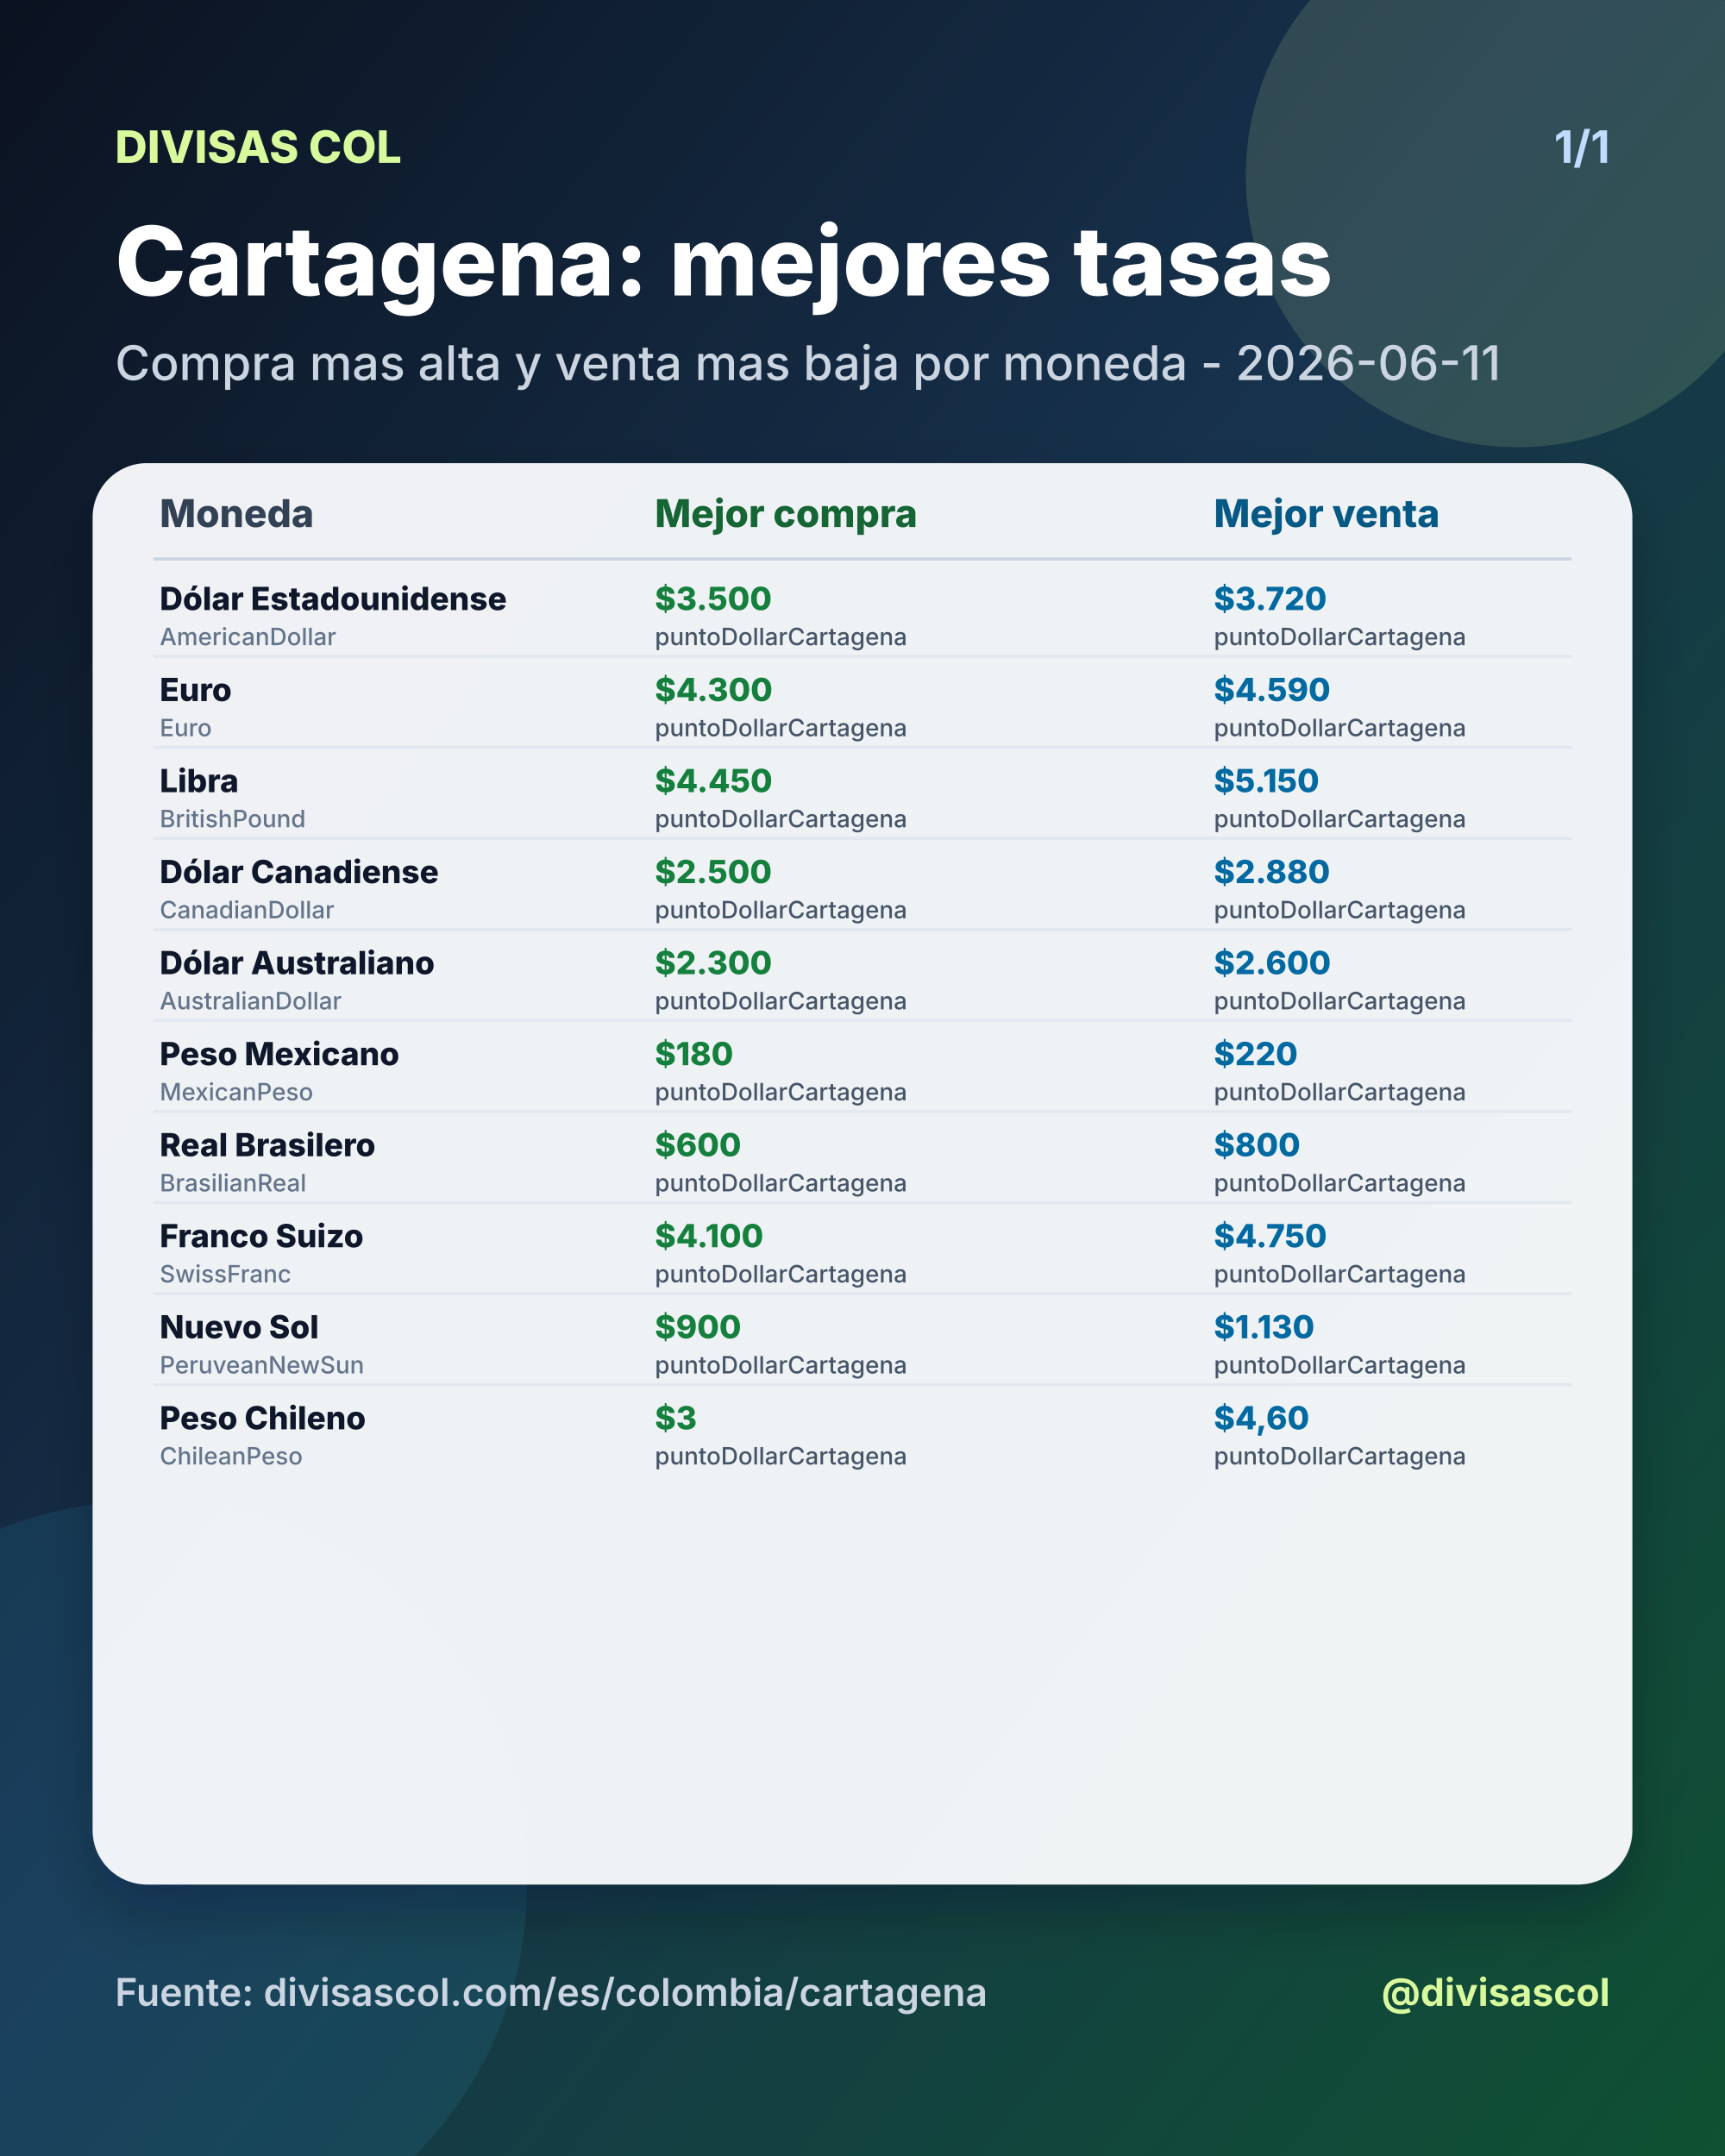
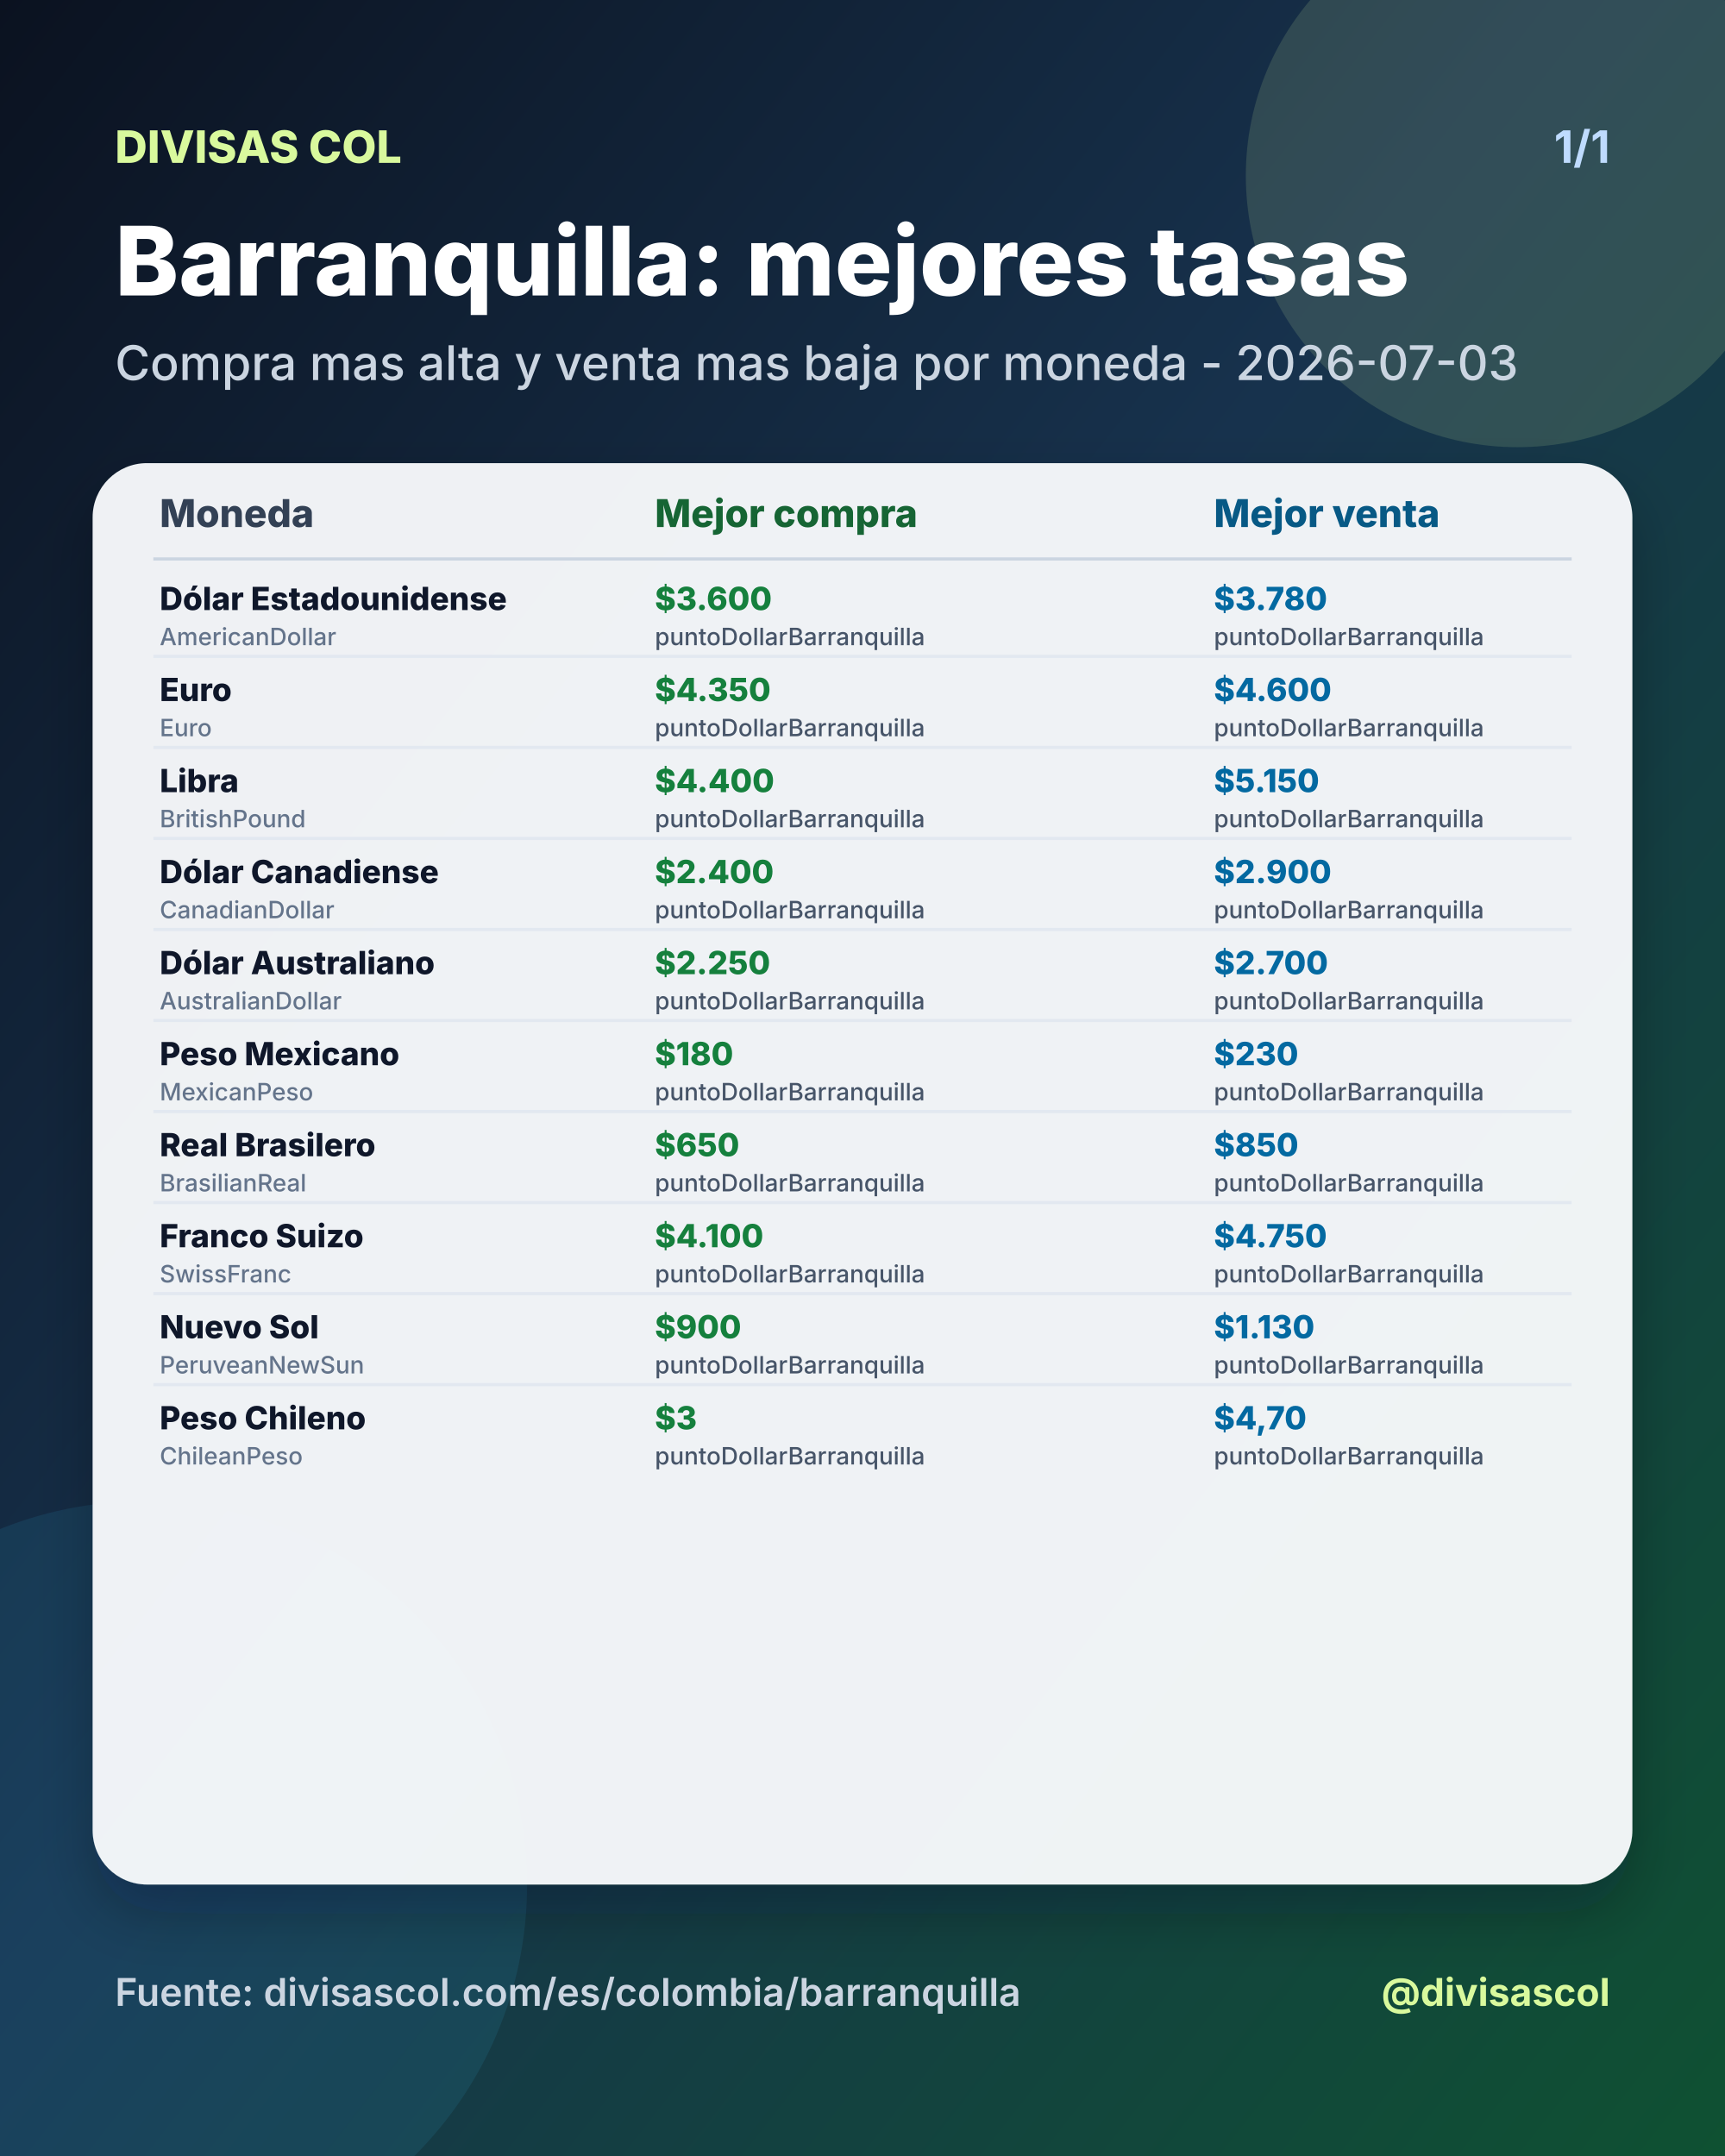
<svg xmlns="http://www.w3.org/2000/svg" width="1080" height="1350" viewBox="0 0 1080 1350">
  <defs>
    <linearGradient id="bg" x1="0" y1="0" x2="1" y2="1">
      <stop offset="0%" stop-color="#0b1220" />
      <stop offset="46%" stop-color="#17324d" />
      <stop offset="100%" stop-color="#0f5132" />
    </linearGradient>
    <filter id="shadow" x="-20%" y="-20%" width="140%" height="140%">
      <feDropShadow dx="0" dy="18" stdDeviation="18" flood-color="#020617" flood-opacity="0.28" />
    </filter>
  </defs>
  <rect width="1080" height="1350" fill="url(#bg)" />
  <circle cx="950" cy="110" r="170" fill="#d9f99d" opacity="0.14" />
  <circle cx="90" cy="1180" r="240" fill="#38bdf8" opacity="0.10" />
  <text x="72" y="102" fill="#d9f99d" font-size="28" font-family="Inter, Arial, sans-serif" font-weight="800" text-anchor="start">DIVISAS COL</text>
  <text x="1008" y="102" fill="#bfdbfe" font-size="28" font-family="Inter, Arial, sans-serif" font-weight="700" text-anchor="end">1/1</text>
-   <text x="72" y="185" fill="#ffffff" font-size="60" font-family="Inter, Arial, sans-serif" font-weight="800" text-anchor="start">Cartagena: mejores tasas</text>
-   <text x="72" y="238" fill="#cbd5e1" font-size="30" font-family="Inter, Arial, sans-serif" font-weight="500" text-anchor="start">Compra mas alta y venta mas baja por moneda - 2026-06-11</text>
+   <text x="72" y="185" fill="#ffffff" font-size="60" font-family="Inter, Arial, sans-serif" font-weight="800" text-anchor="start">Barranquilla: mejores tasas</text>
+   <text x="72" y="238" fill="#cbd5e1" font-size="30" font-family="Inter, Arial, sans-serif" font-weight="500" text-anchor="start">Compra mas alta y venta mas baja por moneda - 2026-07-03</text>
  <rect x="58" y="290" width="964" height="890" rx="34" fill="#f8fafc" opacity="0.96" filter="url(#shadow)" />
  <text x="100" y="330" fill="#334155" font-size="24" font-family="Inter, Arial, sans-serif" font-weight="800" text-anchor="start">Moneda</text>
  <text x="410" y="330" fill="#166534" font-size="24" font-family="Inter, Arial, sans-serif" font-weight="800" text-anchor="start">Mejor compra</text>
  <text x="760" y="330" fill="#075985" font-size="24" font-family="Inter, Arial, sans-serif" font-weight="800" text-anchor="start">Mejor venta</text>
  <line x1="96" y1="350" x2="984" y2="350" stroke="#cbd5e1" stroke-width="2" />
  <text x="100" y="382" fill="#0f172a" font-size="20" font-family="Inter, Arial, sans-serif" font-weight="800" text-anchor="start">Dólar Estadounidense</text>
  <text x="100" y="404" fill="#64748b" font-size="15" font-family="Inter, Arial, sans-serif" font-weight="500" text-anchor="start">AmericanDollar</text>
-   <text x="410" y="382" fill="#15803d" font-size="20" font-family="Inter, Arial, sans-serif" font-weight="800" text-anchor="start">$3.500</text>
-   <text x="410" y="404" fill="#475569" font-size="15" font-family="Inter, Arial, sans-serif" font-weight="500" text-anchor="start">puntoDollarCartagena</text>
-   <text x="760" y="382" fill="#0369a1" font-size="20" font-family="Inter, Arial, sans-serif" font-weight="800" text-anchor="start">$3.720</text>
-   <text x="760" y="404" fill="#475569" font-size="15" font-family="Inter, Arial, sans-serif" font-weight="500" text-anchor="start">puntoDollarCartagena</text>
+   <text x="410" y="382" fill="#15803d" font-size="20" font-family="Inter, Arial, sans-serif" font-weight="800" text-anchor="start">$3.600</text>
+   <text x="410" y="404" fill="#475569" font-size="15" font-family="Inter, Arial, sans-serif" font-weight="500" text-anchor="start">puntoDollarBarranquilla</text>
+   <text x="760" y="382" fill="#0369a1" font-size="20" font-family="Inter, Arial, sans-serif" font-weight="800" text-anchor="start">$3.780</text>
+   <text x="760" y="404" fill="#475569" font-size="15" font-family="Inter, Arial, sans-serif" font-weight="500" text-anchor="start">puntoDollarBarranquilla</text>
  <line x1="96" y1="411" x2="984" y2="411" stroke="#e2e8f0" stroke-width="2" />
  <text x="100" y="439" fill="#0f172a" font-size="20" font-family="Inter, Arial, sans-serif" font-weight="800" text-anchor="start">Euro</text>
  <text x="100" y="461" fill="#64748b" font-size="15" font-family="Inter, Arial, sans-serif" font-weight="500" text-anchor="start">Euro</text>
-   <text x="410" y="439" fill="#15803d" font-size="20" font-family="Inter, Arial, sans-serif" font-weight="800" text-anchor="start">$4.300</text>
-   <text x="410" y="461" fill="#475569" font-size="15" font-family="Inter, Arial, sans-serif" font-weight="500" text-anchor="start">puntoDollarCartagena</text>
-   <text x="760" y="439" fill="#0369a1" font-size="20" font-family="Inter, Arial, sans-serif" font-weight="800" text-anchor="start">$4.590</text>
-   <text x="760" y="461" fill="#475569" font-size="15" font-family="Inter, Arial, sans-serif" font-weight="500" text-anchor="start">puntoDollarCartagena</text>
+   <text x="410" y="439" fill="#15803d" font-size="20" font-family="Inter, Arial, sans-serif" font-weight="800" text-anchor="start">$4.350</text>
+   <text x="410" y="461" fill="#475569" font-size="15" font-family="Inter, Arial, sans-serif" font-weight="500" text-anchor="start">puntoDollarBarranquilla</text>
+   <text x="760" y="439" fill="#0369a1" font-size="20" font-family="Inter, Arial, sans-serif" font-weight="800" text-anchor="start">$4.600</text>
+   <text x="760" y="461" fill="#475569" font-size="15" font-family="Inter, Arial, sans-serif" font-weight="500" text-anchor="start">puntoDollarBarranquilla</text>
  <line x1="96" y1="468" x2="984" y2="468" stroke="#e2e8f0" stroke-width="2" />
  <text x="100" y="496" fill="#0f172a" font-size="20" font-family="Inter, Arial, sans-serif" font-weight="800" text-anchor="start">Libra</text>
  <text x="100" y="518" fill="#64748b" font-size="15" font-family="Inter, Arial, sans-serif" font-weight="500" text-anchor="start">BritishPound</text>
-   <text x="410" y="496" fill="#15803d" font-size="20" font-family="Inter, Arial, sans-serif" font-weight="800" text-anchor="start">$4.450</text>
-   <text x="410" y="518" fill="#475569" font-size="15" font-family="Inter, Arial, sans-serif" font-weight="500" text-anchor="start">puntoDollarCartagena</text>
+   <text x="410" y="496" fill="#15803d" font-size="20" font-family="Inter, Arial, sans-serif" font-weight="800" text-anchor="start">$4.400</text>
+   <text x="410" y="518" fill="#475569" font-size="15" font-family="Inter, Arial, sans-serif" font-weight="500" text-anchor="start">puntoDollarBarranquilla</text>
  <text x="760" y="496" fill="#0369a1" font-size="20" font-family="Inter, Arial, sans-serif" font-weight="800" text-anchor="start">$5.150</text>
-   <text x="760" y="518" fill="#475569" font-size="15" font-family="Inter, Arial, sans-serif" font-weight="500" text-anchor="start">puntoDollarCartagena</text>
+   <text x="760" y="518" fill="#475569" font-size="15" font-family="Inter, Arial, sans-serif" font-weight="500" text-anchor="start">puntoDollarBarranquilla</text>
  <line x1="96" y1="525" x2="984" y2="525" stroke="#e2e8f0" stroke-width="2" />
  <text x="100" y="553" fill="#0f172a" font-size="20" font-family="Inter, Arial, sans-serif" font-weight="800" text-anchor="start">Dólar Canadiense</text>
  <text x="100" y="575" fill="#64748b" font-size="15" font-family="Inter, Arial, sans-serif" font-weight="500" text-anchor="start">CanadianDollar</text>
-   <text x="410" y="553" fill="#15803d" font-size="20" font-family="Inter, Arial, sans-serif" font-weight="800" text-anchor="start">$2.500</text>
-   <text x="410" y="575" fill="#475569" font-size="15" font-family="Inter, Arial, sans-serif" font-weight="500" text-anchor="start">puntoDollarCartagena</text>
-   <text x="760" y="553" fill="#0369a1" font-size="20" font-family="Inter, Arial, sans-serif" font-weight="800" text-anchor="start">$2.880</text>
-   <text x="760" y="575" fill="#475569" font-size="15" font-family="Inter, Arial, sans-serif" font-weight="500" text-anchor="start">puntoDollarCartagena</text>
+   <text x="410" y="553" fill="#15803d" font-size="20" font-family="Inter, Arial, sans-serif" font-weight="800" text-anchor="start">$2.400</text>
+   <text x="410" y="575" fill="#475569" font-size="15" font-family="Inter, Arial, sans-serif" font-weight="500" text-anchor="start">puntoDollarBarranquilla</text>
+   <text x="760" y="553" fill="#0369a1" font-size="20" font-family="Inter, Arial, sans-serif" font-weight="800" text-anchor="start">$2.900</text>
+   <text x="760" y="575" fill="#475569" font-size="15" font-family="Inter, Arial, sans-serif" font-weight="500" text-anchor="start">puntoDollarBarranquilla</text>
  <line x1="96" y1="582" x2="984" y2="582" stroke="#e2e8f0" stroke-width="2" />
  <text x="100" y="610" fill="#0f172a" font-size="20" font-family="Inter, Arial, sans-serif" font-weight="800" text-anchor="start">Dólar Australiano</text>
  <text x="100" y="632" fill="#64748b" font-size="15" font-family="Inter, Arial, sans-serif" font-weight="500" text-anchor="start">AustralianDollar</text>
-   <text x="410" y="610" fill="#15803d" font-size="20" font-family="Inter, Arial, sans-serif" font-weight="800" text-anchor="start">$2.300</text>
-   <text x="410" y="632" fill="#475569" font-size="15" font-family="Inter, Arial, sans-serif" font-weight="500" text-anchor="start">puntoDollarCartagena</text>
-   <text x="760" y="610" fill="#0369a1" font-size="20" font-family="Inter, Arial, sans-serif" font-weight="800" text-anchor="start">$2.600</text>
-   <text x="760" y="632" fill="#475569" font-size="15" font-family="Inter, Arial, sans-serif" font-weight="500" text-anchor="start">puntoDollarCartagena</text>
+   <text x="410" y="610" fill="#15803d" font-size="20" font-family="Inter, Arial, sans-serif" font-weight="800" text-anchor="start">$2.250</text>
+   <text x="410" y="632" fill="#475569" font-size="15" font-family="Inter, Arial, sans-serif" font-weight="500" text-anchor="start">puntoDollarBarranquilla</text>
+   <text x="760" y="610" fill="#0369a1" font-size="20" font-family="Inter, Arial, sans-serif" font-weight="800" text-anchor="start">$2.700</text>
+   <text x="760" y="632" fill="#475569" font-size="15" font-family="Inter, Arial, sans-serif" font-weight="500" text-anchor="start">puntoDollarBarranquilla</text>
  <line x1="96" y1="639" x2="984" y2="639" stroke="#e2e8f0" stroke-width="2" />
  <text x="100" y="667" fill="#0f172a" font-size="20" font-family="Inter, Arial, sans-serif" font-weight="800" text-anchor="start">Peso Mexicano</text>
  <text x="100" y="689" fill="#64748b" font-size="15" font-family="Inter, Arial, sans-serif" font-weight="500" text-anchor="start">MexicanPeso</text>
  <text x="410" y="667" fill="#15803d" font-size="20" font-family="Inter, Arial, sans-serif" font-weight="800" text-anchor="start">$180</text>
-   <text x="410" y="689" fill="#475569" font-size="15" font-family="Inter, Arial, sans-serif" font-weight="500" text-anchor="start">puntoDollarCartagena</text>
-   <text x="760" y="667" fill="#0369a1" font-size="20" font-family="Inter, Arial, sans-serif" font-weight="800" text-anchor="start">$220</text>
-   <text x="760" y="689" fill="#475569" font-size="15" font-family="Inter, Arial, sans-serif" font-weight="500" text-anchor="start">puntoDollarCartagena</text>
+   <text x="410" y="689" fill="#475569" font-size="15" font-family="Inter, Arial, sans-serif" font-weight="500" text-anchor="start">puntoDollarBarranquilla</text>
+   <text x="760" y="667" fill="#0369a1" font-size="20" font-family="Inter, Arial, sans-serif" font-weight="800" text-anchor="start">$230</text>
+   <text x="760" y="689" fill="#475569" font-size="15" font-family="Inter, Arial, sans-serif" font-weight="500" text-anchor="start">puntoDollarBarranquilla</text>
  <line x1="96" y1="696" x2="984" y2="696" stroke="#e2e8f0" stroke-width="2" />
  <text x="100" y="724" fill="#0f172a" font-size="20" font-family="Inter, Arial, sans-serif" font-weight="800" text-anchor="start">Real Brasilero</text>
  <text x="100" y="746" fill="#64748b" font-size="15" font-family="Inter, Arial, sans-serif" font-weight="500" text-anchor="start">BrasilianReal</text>
-   <text x="410" y="724" fill="#15803d" font-size="20" font-family="Inter, Arial, sans-serif" font-weight="800" text-anchor="start">$600</text>
-   <text x="410" y="746" fill="#475569" font-size="15" font-family="Inter, Arial, sans-serif" font-weight="500" text-anchor="start">puntoDollarCartagena</text>
-   <text x="760" y="724" fill="#0369a1" font-size="20" font-family="Inter, Arial, sans-serif" font-weight="800" text-anchor="start">$800</text>
-   <text x="760" y="746" fill="#475569" font-size="15" font-family="Inter, Arial, sans-serif" font-weight="500" text-anchor="start">puntoDollarCartagena</text>
+   <text x="410" y="724" fill="#15803d" font-size="20" font-family="Inter, Arial, sans-serif" font-weight="800" text-anchor="start">$650</text>
+   <text x="410" y="746" fill="#475569" font-size="15" font-family="Inter, Arial, sans-serif" font-weight="500" text-anchor="start">puntoDollarBarranquilla</text>
+   <text x="760" y="724" fill="#0369a1" font-size="20" font-family="Inter, Arial, sans-serif" font-weight="800" text-anchor="start">$850</text>
+   <text x="760" y="746" fill="#475569" font-size="15" font-family="Inter, Arial, sans-serif" font-weight="500" text-anchor="start">puntoDollarBarranquilla</text>
  <line x1="96" y1="753" x2="984" y2="753" stroke="#e2e8f0" stroke-width="2" />
  <text x="100" y="781" fill="#0f172a" font-size="20" font-family="Inter, Arial, sans-serif" font-weight="800" text-anchor="start">Franco Suizo</text>
  <text x="100" y="803" fill="#64748b" font-size="15" font-family="Inter, Arial, sans-serif" font-weight="500" text-anchor="start">SwissFranc</text>
  <text x="410" y="781" fill="#15803d" font-size="20" font-family="Inter, Arial, sans-serif" font-weight="800" text-anchor="start">$4.100</text>
-   <text x="410" y="803" fill="#475569" font-size="15" font-family="Inter, Arial, sans-serif" font-weight="500" text-anchor="start">puntoDollarCartagena</text>
+   <text x="410" y="803" fill="#475569" font-size="15" font-family="Inter, Arial, sans-serif" font-weight="500" text-anchor="start">puntoDollarBarranquilla</text>
  <text x="760" y="781" fill="#0369a1" font-size="20" font-family="Inter, Arial, sans-serif" font-weight="800" text-anchor="start">$4.750</text>
-   <text x="760" y="803" fill="#475569" font-size="15" font-family="Inter, Arial, sans-serif" font-weight="500" text-anchor="start">puntoDollarCartagena</text>
+   <text x="760" y="803" fill="#475569" font-size="15" font-family="Inter, Arial, sans-serif" font-weight="500" text-anchor="start">puntoDollarBarranquilla</text>
  <line x1="96" y1="810" x2="984" y2="810" stroke="#e2e8f0" stroke-width="2" />
  <text x="100" y="838" fill="#0f172a" font-size="20" font-family="Inter, Arial, sans-serif" font-weight="800" text-anchor="start">Nuevo Sol</text>
  <text x="100" y="860" fill="#64748b" font-size="15" font-family="Inter, Arial, sans-serif" font-weight="500" text-anchor="start">PeruveanNewSun</text>
  <text x="410" y="838" fill="#15803d" font-size="20" font-family="Inter, Arial, sans-serif" font-weight="800" text-anchor="start">$900</text>
-   <text x="410" y="860" fill="#475569" font-size="15" font-family="Inter, Arial, sans-serif" font-weight="500" text-anchor="start">puntoDollarCartagena</text>
+   <text x="410" y="860" fill="#475569" font-size="15" font-family="Inter, Arial, sans-serif" font-weight="500" text-anchor="start">puntoDollarBarranquilla</text>
  <text x="760" y="838" fill="#0369a1" font-size="20" font-family="Inter, Arial, sans-serif" font-weight="800" text-anchor="start">$1.130</text>
-   <text x="760" y="860" fill="#475569" font-size="15" font-family="Inter, Arial, sans-serif" font-weight="500" text-anchor="start">puntoDollarCartagena</text>
+   <text x="760" y="860" fill="#475569" font-size="15" font-family="Inter, Arial, sans-serif" font-weight="500" text-anchor="start">puntoDollarBarranquilla</text>
  <line x1="96" y1="867" x2="984" y2="867" stroke="#e2e8f0" stroke-width="2" />
  <text x="100" y="895" fill="#0f172a" font-size="20" font-family="Inter, Arial, sans-serif" font-weight="800" text-anchor="start">Peso Chileno</text>
  <text x="100" y="917" fill="#64748b" font-size="15" font-family="Inter, Arial, sans-serif" font-weight="500" text-anchor="start">ChileanPeso</text>
  <text x="410" y="895" fill="#15803d" font-size="20" font-family="Inter, Arial, sans-serif" font-weight="800" text-anchor="start">$3</text>
-   <text x="410" y="917" fill="#475569" font-size="15" font-family="Inter, Arial, sans-serif" font-weight="500" text-anchor="start">puntoDollarCartagena</text>
-   <text x="760" y="895" fill="#0369a1" font-size="20" font-family="Inter, Arial, sans-serif" font-weight="800" text-anchor="start">$4,60</text>
-   <text x="760" y="917" fill="#475569" font-size="15" font-family="Inter, Arial, sans-serif" font-weight="500" text-anchor="start">puntoDollarCartagena</text>
-   <text x="72" y="1256" fill="#cbd5e1" font-size="24" font-family="Inter, Arial, sans-serif" font-weight="600" text-anchor="start">Fuente: divisascol.com/es/colombia/cartagena</text>
+   <text x="410" y="917" fill="#475569" font-size="15" font-family="Inter, Arial, sans-serif" font-weight="500" text-anchor="start">puntoDollarBarranquilla</text>
+   <text x="760" y="895" fill="#0369a1" font-size="20" font-family="Inter, Arial, sans-serif" font-weight="800" text-anchor="start">$4,70</text>
+   <text x="760" y="917" fill="#475569" font-size="15" font-family="Inter, Arial, sans-serif" font-weight="500" text-anchor="start">puntoDollarBarranquilla</text>
+   <text x="72" y="1256" fill="#cbd5e1" font-size="24" font-family="Inter, Arial, sans-serif" font-weight="600" text-anchor="start">Fuente: divisascol.com/es/colombia/barranquilla</text>
  <text x="1008" y="1256" fill="#d9f99d" font-size="24" font-family="Inter, Arial, sans-serif" font-weight="700" text-anchor="end">@divisascol</text>
</svg>
